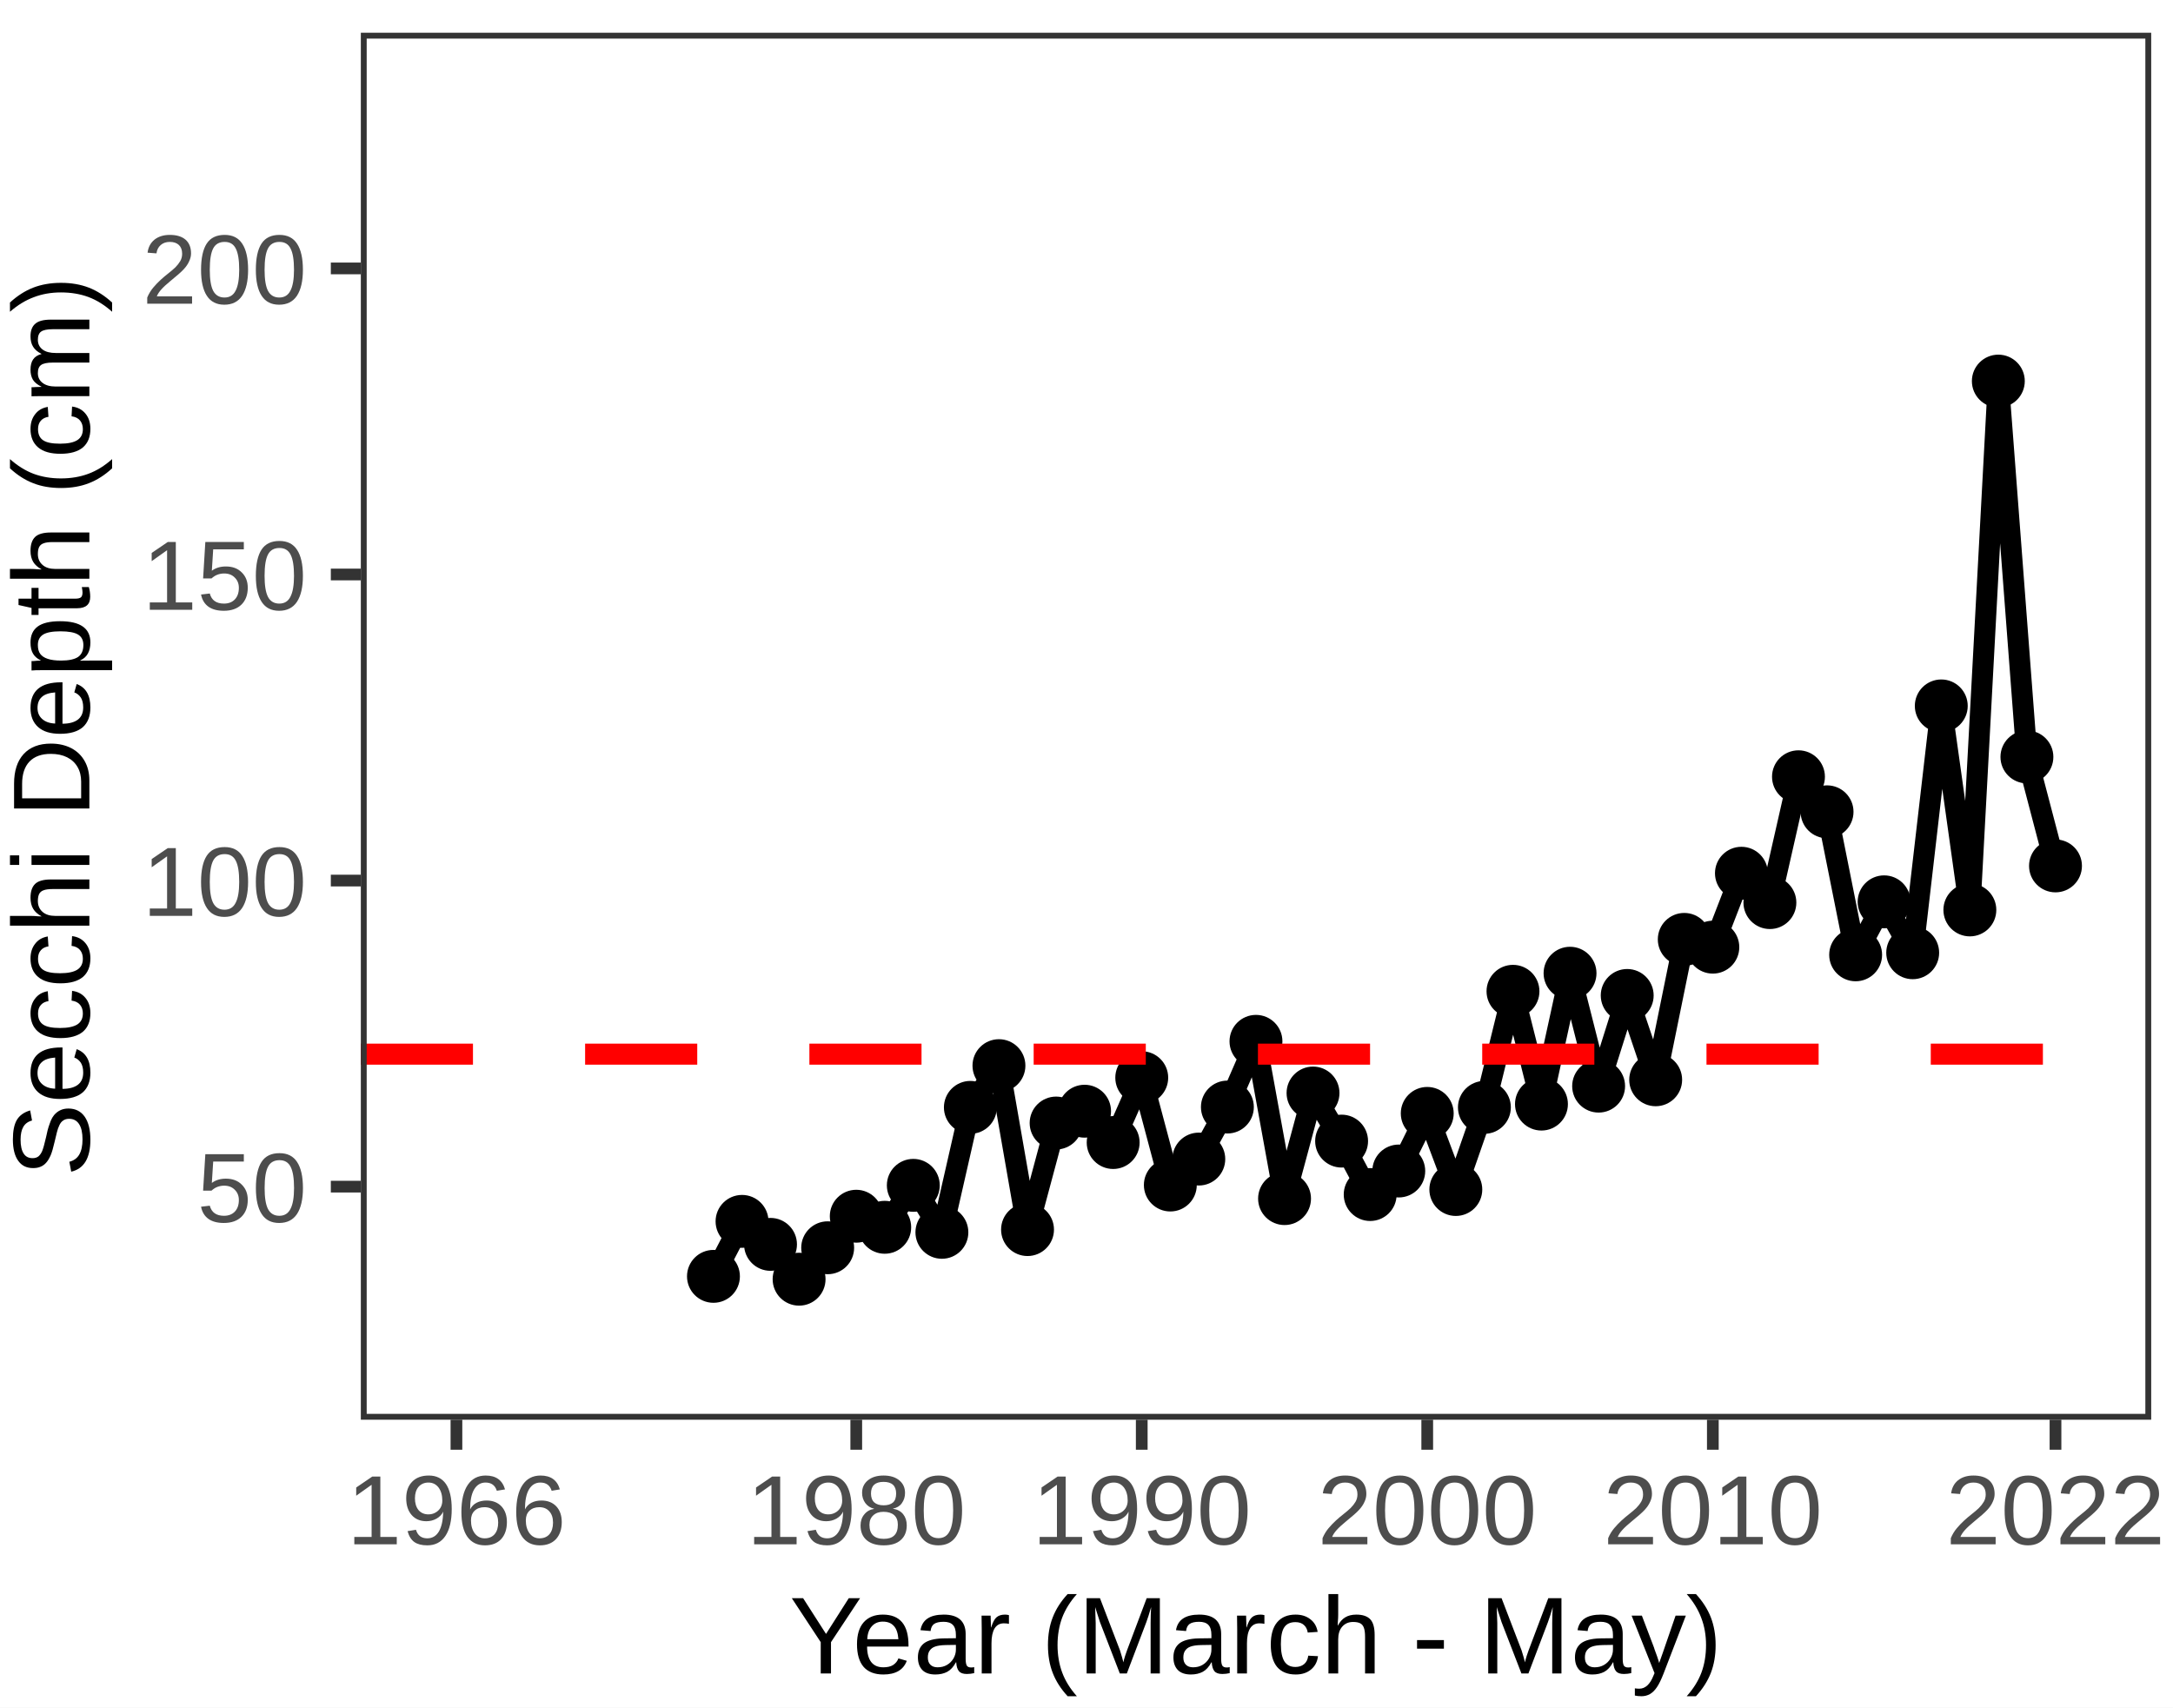
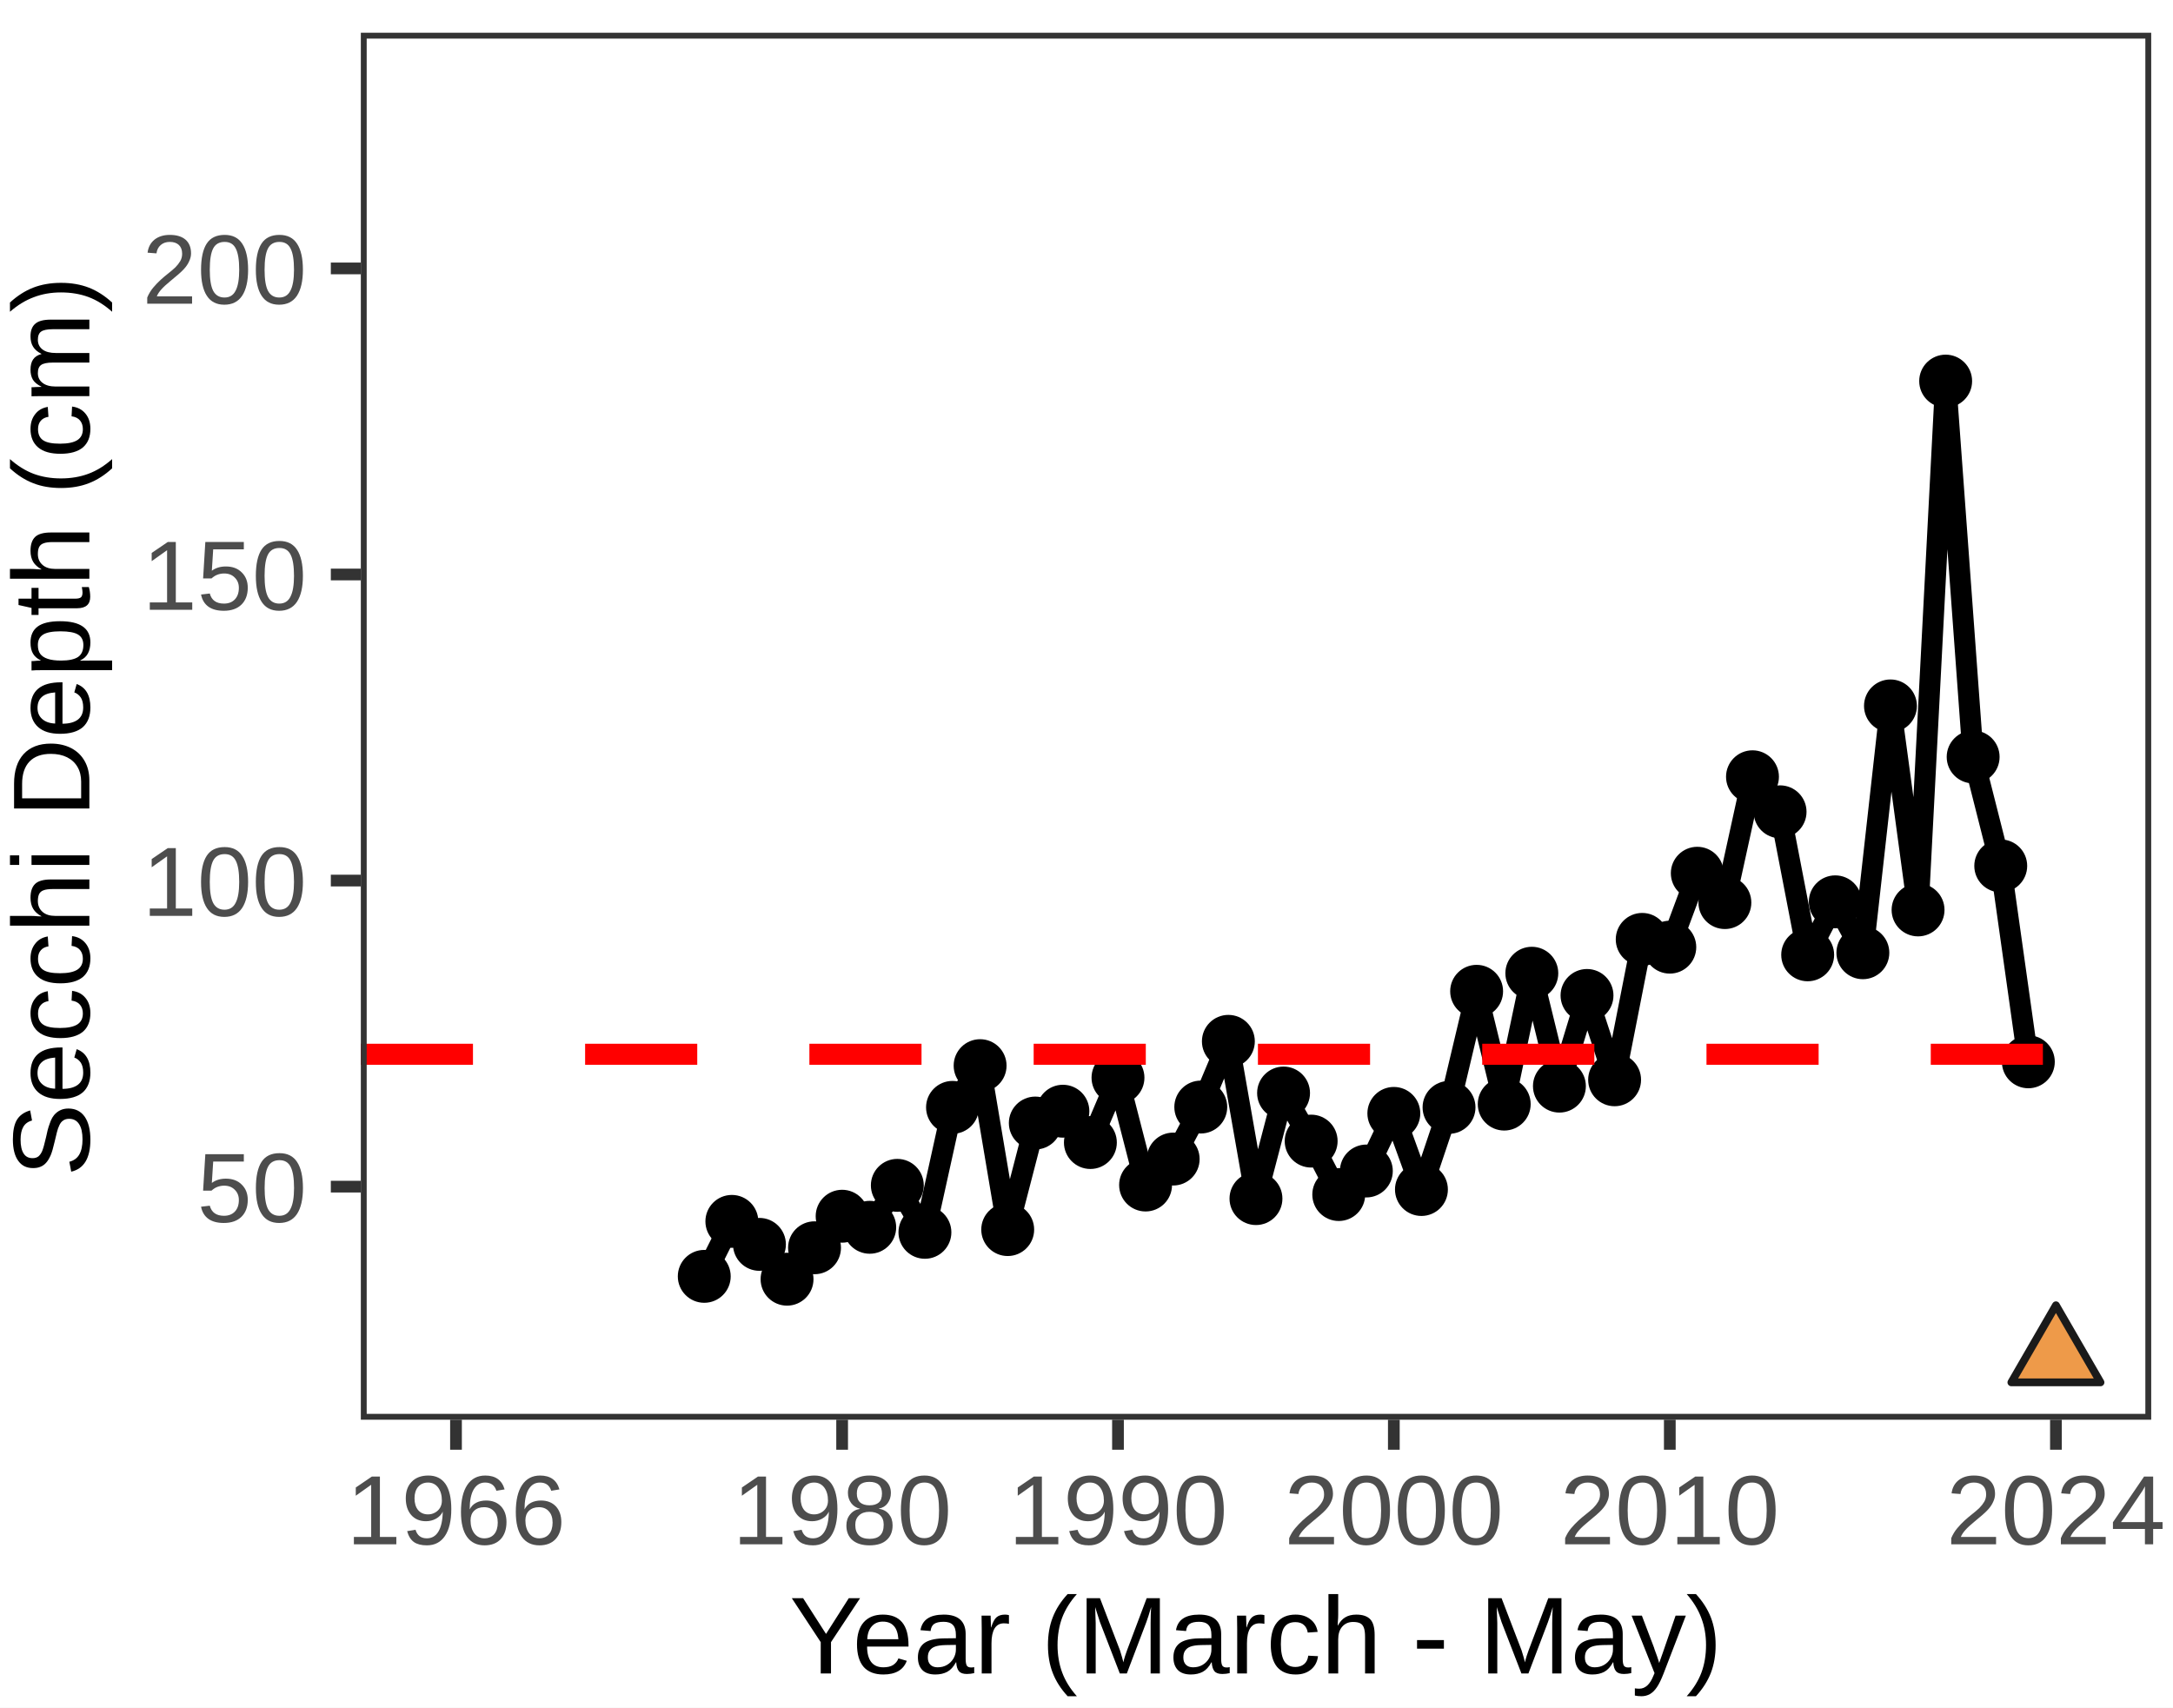
<svg xmlns="http://www.w3.org/2000/svg" class="svglite" width="198.43pt" height="155.91pt" viewBox="0 0 198.43 155.91">
  <defs>
    <style type="text/css">
    .svglite line, .svglite polyline, .svglite polygon, .svglite path, .svglite rect, .svglite circle {
      fill: none;
      stroke: #000000;
      stroke-linecap: round;
      stroke-linejoin: round;
      stroke-miterlimit: 10.00;
    }
    .svglite text {
      white-space: pre;
    }
  </style>
  </defs>
  <rect width="100%" height="100%" style="stroke: none; fill: #FFFFFF;" />
  <defs>
    <clipPath id="cpMC4wMHwxOTguNDN8MC4wMHwxNTUuOTE=">
      <rect x="0.00" y="0.00" width="198.43" height="155.91" />
    </clipPath>
  </defs>
  <g clip-path="url(#cpMC4wMHwxOTguNDN8MC4wMHwxNTUuOTE=)">
    <rect x="0.00" y="0.00" width="198.43" height="155.91" style="stroke-width: 1.07; stroke: #FFFFFF; fill: #FFFFFF;" />
  </g>
  <defs>
    <clipPath id="cpMzIuOTV8MTk2LjQzfDIuOTl8MTI5LjY0">
      <rect x="32.95" y="2.99" width="163.49" height="126.65" />
    </clipPath>
  </defs>
  <g clip-path="url(#cpMzIuOTV8MTk2LjQzfDIuOTl8MTI5LjY0)">
    <rect x="32.95" y="2.99" width="163.49" height="126.65" style="stroke-width: 1.07; stroke: none; fill: #FFFFFF;" />
-     <polyline points="65.15,116.55 67.76,111.53 70.36,113.63 72.97,116.81 75.58,113.94 78.19,111.06 80.79,112.07 83.40,108.24 86.01,112.53 88.61,101.12 91.22,97.31 93.83,112.28 96.44,102.55 99.04,101.47 101.65,104.33 104.26,98.41 106.87,108.21 109.47,105.84 112.08,101.09 114.69,95.09 117.30,109.45 119.90,99.81 122.51,104.20 125.12,109.08 127.73,106.93 130.33,101.67 132.94,108.62 135.55,101.12 138.16,90.52 140.76,100.82 143.37,88.87 145.98,99.18 148.59,90.90 151.19,98.60 153.80,85.78 156.41,86.49 159.02,79.74 161.62,82.42 164.23,70.93 166.84,74.13 169.45,87.19 172.05,82.35 174.66,87.00 177.27,64.46 179.88,83.09 182.48,34.80 185.09,69.12 187.70,79.07 " style="stroke-width: 1.92; stroke-linecap: butt;" />
-     <circle cx="65.15" cy="116.55" r="2.06" style="stroke-width: 0.71; fill: #000000;" />
-     <circle cx="67.76" cy="111.53" r="2.06" style="stroke-width: 0.71; fill: #000000;" />
-     <circle cx="70.36" cy="113.63" r="2.06" style="stroke-width: 0.71; fill: #000000;" />
-     <circle cx="72.97" cy="116.81" r="2.06" style="stroke-width: 0.71; fill: #000000;" />
-     <circle cx="75.58" cy="113.94" r="2.06" style="stroke-width: 0.71; fill: #000000;" />
-     <circle cx="78.19" cy="111.06" r="2.06" style="stroke-width: 0.71; fill: #000000;" />
-     <circle cx="80.79" cy="112.07" r="2.06" style="stroke-width: 0.71; fill: #000000;" />
-     <circle cx="83.40" cy="108.24" r="2.06" style="stroke-width: 0.71; fill: #000000;" />
-     <circle cx="86.01" cy="112.53" r="2.06" style="stroke-width: 0.71; fill: #000000;" />
-     <circle cx="88.61" cy="101.12" r="2.06" style="stroke-width: 0.71; fill: #000000;" />
-     <circle cx="91.22" cy="97.31" r="2.06" style="stroke-width: 0.71; fill: #000000;" />
-     <circle cx="93.83" cy="112.28" r="2.06" style="stroke-width: 0.71; fill: #000000;" />
-     <circle cx="96.44" cy="102.55" r="2.06" style="stroke-width: 0.71; fill: #000000;" />
-     <circle cx="99.04" cy="101.47" r="2.06" style="stroke-width: 0.71; fill: #000000;" />
-     <circle cx="101.65" cy="104.33" r="2.06" style="stroke-width: 0.71; fill: #000000;" />
-     <circle cx="104.26" cy="98.41" r="2.06" style="stroke-width: 0.71; fill: #000000;" />
-     <circle cx="106.87" cy="108.21" r="2.06" style="stroke-width: 0.71; fill: #000000;" />
-     <circle cx="109.47" cy="105.84" r="2.06" style="stroke-width: 0.71; fill: #000000;" />
-     <circle cx="112.08" cy="101.09" r="2.06" style="stroke-width: 0.71; fill: #000000;" />
-     <circle cx="114.69" cy="95.09" r="2.06" style="stroke-width: 0.71; fill: #000000;" />
-     <circle cx="117.30" cy="109.45" r="2.06" style="stroke-width: 0.71; fill: #000000;" />
-     <circle cx="119.90" cy="99.81" r="2.06" style="stroke-width: 0.71; fill: #000000;" />
-     <circle cx="122.51" cy="104.20" r="2.06" style="stroke-width: 0.71; fill: #000000;" />
-     <circle cx="125.12" cy="109.08" r="2.06" style="stroke-width: 0.71; fill: #000000;" />
-     <circle cx="127.73" cy="106.93" r="2.06" style="stroke-width: 0.71; fill: #000000;" />
-     <circle cx="130.33" cy="101.67" r="2.06" style="stroke-width: 0.71; fill: #000000;" />
-     <circle cx="132.94" cy="108.62" r="2.06" style="stroke-width: 0.71; fill: #000000;" />
-     <circle cx="135.55" cy="101.12" r="2.06" style="stroke-width: 0.71; fill: #000000;" />
-     <circle cx="138.16" cy="90.52" r="2.06" style="stroke-width: 0.71; fill: #000000;" />
-     <circle cx="140.76" cy="100.82" r="2.06" style="stroke-width: 0.71; fill: #000000;" />
-     <circle cx="143.37" cy="88.87" r="2.06" style="stroke-width: 0.71; fill: #000000;" />
-     <circle cx="145.98" cy="99.18" r="2.06" style="stroke-width: 0.71; fill: #000000;" />
-     <circle cx="148.59" cy="90.90" r="2.06" style="stroke-width: 0.71; fill: #000000;" />
-     <circle cx="151.19" cy="98.60" r="2.06" style="stroke-width: 0.71; fill: #000000;" />
-     <circle cx="153.80" cy="85.78" r="2.06" style="stroke-width: 0.71; fill: #000000;" />
-     <circle cx="156.41" cy="86.49" r="2.06" style="stroke-width: 0.71; fill: #000000;" />
-     <circle cx="159.02" cy="79.74" r="2.06" style="stroke-width: 0.71; fill: #000000;" />
-     <circle cx="161.62" cy="82.42" r="2.06" style="stroke-width: 0.71; fill: #000000;" />
-     <circle cx="164.23" cy="70.93" r="2.06" style="stroke-width: 0.71; fill: #000000;" />
-     <circle cx="166.84" cy="74.13" r="2.06" style="stroke-width: 0.71; fill: #000000;" />
-     <circle cx="169.45" cy="87.19" r="2.06" style="stroke-width: 0.71; fill: #000000;" />
-     <circle cx="172.05" cy="82.35" r="2.06" style="stroke-width: 0.71; fill: #000000;" />
-     <circle cx="174.66" cy="87.00" r="2.06" style="stroke-width: 0.71; fill: #000000;" />
-     <circle cx="177.27" cy="64.46" r="2.06" style="stroke-width: 0.71; fill: #000000;" />
-     <circle cx="179.88" cy="83.09" r="2.06" style="stroke-width: 0.71; fill: #000000;" />
-     <circle cx="182.48" cy="34.80" r="2.06" style="stroke-width: 0.71; fill: #000000;" />
-     <circle cx="185.09" cy="69.12" r="2.06" style="stroke-width: 0.71; fill: #000000;" />
-     <circle cx="187.70" cy="79.07" r="2.06" style="stroke-width: 0.71; fill: #000000;" />
-     <line x1="32.95" y1="96.26" x2="196.43" y2="96.26" style="stroke-width: 1.92; stroke: #FF0000; stroke-dasharray: 10.24,10.24; stroke-linecap: butt;" />
+     <polyline points="64.31,116.55 66.83,111.53 69.35,113.63 71.87,116.81 74.38,113.94 76.90,111.06 79.42,112.07 81.94,108.24 84.46,112.53 86.98,101.12 89.50,97.31 92.02,112.28 94.54,102.55 97.06,101.47 99.57,104.33 102.09,98.41 104.61,108.21 107.13,105.84 109.65,101.09 112.17,95.09 114.69,109.45 117.21,99.81 119.73,104.20 122.25,109.08 124.77,106.93 127.28,101.67 129.80,108.62 132.32,101.12 134.84,90.52 137.36,100.82 139.88,88.87 142.40,99.18 144.92,90.90 147.44,98.60 149.96,85.78 152.48,86.49 154.99,79.74 157.51,82.42 160.03,70.93 162.55,74.13 165.07,87.19 167.59,82.35 170.11,87.00 172.63,64.46 175.15,83.09 177.67,34.80 180.18,69.12 182.70,79.07 185.22,96.96 " style="stroke-width: 1.92; stroke-linecap: butt;" />
+     <circle cx="64.31" cy="116.55" r="2.06" style="stroke-width: 0.71; fill: #000000;" />
+     <circle cx="66.83" cy="111.53" r="2.06" style="stroke-width: 0.71; fill: #000000;" />
+     <circle cx="69.35" cy="113.63" r="2.06" style="stroke-width: 0.71; fill: #000000;" />
+     <circle cx="71.87" cy="116.81" r="2.06" style="stroke-width: 0.71; fill: #000000;" />
+     <circle cx="74.38" cy="113.94" r="2.06" style="stroke-width: 0.71; fill: #000000;" />
+     <circle cx="76.90" cy="111.06" r="2.06" style="stroke-width: 0.71; fill: #000000;" />
+     <circle cx="79.42" cy="112.07" r="2.06" style="stroke-width: 0.71; fill: #000000;" />
+     <circle cx="81.94" cy="108.24" r="2.06" style="stroke-width: 0.71; fill: #000000;" />
+     <circle cx="84.46" cy="112.53" r="2.06" style="stroke-width: 0.71; fill: #000000;" />
+     <circle cx="86.98" cy="101.12" r="2.06" style="stroke-width: 0.71; fill: #000000;" />
+     <circle cx="89.50" cy="97.31" r="2.06" style="stroke-width: 0.71; fill: #000000;" />
+     <circle cx="92.02" cy="112.28" r="2.06" style="stroke-width: 0.71; fill: #000000;" />
+     <circle cx="94.54" cy="102.55" r="2.06" style="stroke-width: 0.71; fill: #000000;" />
+     <circle cx="97.06" cy="101.47" r="2.06" style="stroke-width: 0.71; fill: #000000;" />
+     <circle cx="99.57" cy="104.33" r="2.06" style="stroke-width: 0.71; fill: #000000;" />
+     <circle cx="102.09" cy="98.41" r="2.06" style="stroke-width: 0.71; fill: #000000;" />
+     <circle cx="104.61" cy="108.21" r="2.06" style="stroke-width: 0.71; fill: #000000;" />
+     <circle cx="107.13" cy="105.84" r="2.06" style="stroke-width: 0.71; fill: #000000;" />
+     <circle cx="109.65" cy="101.09" r="2.06" style="stroke-width: 0.71; fill: #000000;" />
+     <circle cx="112.17" cy="95.09" r="2.06" style="stroke-width: 0.71; fill: #000000;" />
+     <circle cx="114.69" cy="109.45" r="2.06" style="stroke-width: 0.71; fill: #000000;" />
+     <circle cx="117.21" cy="99.81" r="2.06" style="stroke-width: 0.71; fill: #000000;" />
+     <circle cx="119.73" cy="104.20" r="2.06" style="stroke-width: 0.71; fill: #000000;" />
+     <circle cx="122.25" cy="109.08" r="2.06" style="stroke-width: 0.71; fill: #000000;" />
+     <circle cx="124.77" cy="106.93" r="2.06" style="stroke-width: 0.71; fill: #000000;" />
+     <circle cx="127.28" cy="101.67" r="2.06" style="stroke-width: 0.71; fill: #000000;" />
+     <circle cx="129.80" cy="108.62" r="2.06" style="stroke-width: 0.71; fill: #000000;" />
+     <circle cx="132.32" cy="101.12" r="2.06" style="stroke-width: 0.71; fill: #000000;" />
+     <circle cx="134.84" cy="90.52" r="2.06" style="stroke-width: 0.71; fill: #000000;" />
+     <circle cx="137.36" cy="100.82" r="2.06" style="stroke-width: 0.71; fill: #000000;" />
+     <circle cx="139.88" cy="88.87" r="2.06" style="stroke-width: 0.71; fill: #000000;" />
+     <circle cx="142.40" cy="99.18" r="2.06" style="stroke-width: 0.71; fill: #000000;" />
+     <circle cx="144.92" cy="90.90" r="2.06" style="stroke-width: 0.71; fill: #000000;" />
+     <circle cx="147.44" cy="98.60" r="2.06" style="stroke-width: 0.71; fill: #000000;" />
+     <circle cx="149.96" cy="85.78" r="2.06" style="stroke-width: 0.71; fill: #000000;" />
+     <circle cx="152.48" cy="86.49" r="2.06" style="stroke-width: 0.71; fill: #000000;" />
+     <circle cx="154.99" cy="79.74" r="2.06" style="stroke-width: 0.71; fill: #000000;" />
+     <circle cx="157.51" cy="82.42" r="2.06" style="stroke-width: 0.71; fill: #000000;" />
+     <circle cx="160.03" cy="70.93" r="2.06" style="stroke-width: 0.71; fill: #000000;" />
+     <circle cx="162.55" cy="74.13" r="2.06" style="stroke-width: 0.71; fill: #000000;" />
+     <circle cx="165.07" cy="87.19" r="2.06" style="stroke-width: 0.71; fill: #000000;" />
+     <circle cx="167.59" cy="82.35" r="2.06" style="stroke-width: 0.71; fill: #000000;" />
+     <circle cx="170.11" cy="87.00" r="2.06" style="stroke-width: 0.71; fill: #000000;" />
+     <circle cx="172.63" cy="64.46" r="2.06" style="stroke-width: 0.71; fill: #000000;" />
+     <circle cx="175.15" cy="83.09" r="2.06" style="stroke-width: 0.71; fill: #000000;" />
+     <circle cx="177.67" cy="34.80" r="2.06" style="stroke-width: 0.71; fill: #000000;" />
+     <circle cx="180.18" cy="69.12" r="2.06" style="stroke-width: 0.71; fill: #000000;" />
+     <circle cx="182.70" cy="79.07" r="2.06" style="stroke-width: 0.71; fill: #000000;" />
+     <circle cx="185.22" cy="96.96" r="2.06" style="stroke-width: 0.71; fill: #000000;" />
+     <polygon points="187.74,119.19 191.81,126.23 183.67,126.23 " style="stroke-width: 0.71; stroke: #1A1A1A; fill: #EE9A49;" />
+     <line x1="32.95" y1="96.27" x2="196.43" y2="96.27" style="stroke-width: 1.92; stroke: #FF0000; stroke-dasharray: 10.24,10.24; stroke-linecap: butt;" />
    <rect x="32.95" y="2.99" width="163.49" height="126.65" style="stroke-width: 1.07; stroke: #333333;" />
  </g>
  <g clip-path="url(#cpMC4wMHwxOTguNDN8MC4wMHwxNTUuOTE=)">
    <text x="28.01" y="111.58" text-anchor="end" style="font-size: 9.00px;fill: #4D4D4D; font-family: &quot;Arial&quot;;" textLength="10.01px" lengthAdjust="spacingAndGlyphs">50</text>
    <text x="28.01" y="83.63" text-anchor="end" style="font-size: 9.00px;fill: #4D4D4D; font-family: &quot;Arial&quot;;" textLength="15.01px" lengthAdjust="spacingAndGlyphs">100</text>
    <text x="28.01" y="55.68" text-anchor="end" style="font-size: 9.00px;fill: #4D4D4D; font-family: &quot;Arial&quot;;" textLength="15.01px" lengthAdjust="spacingAndGlyphs">150</text>
    <text x="28.01" y="27.73" text-anchor="end" style="font-size: 9.00px;fill: #4D4D4D; font-family: &quot;Arial&quot;;" textLength="15.01px" lengthAdjust="spacingAndGlyphs">200</text>
    <polyline points="30.21,108.36 32.95,108.36 " style="stroke-width: 1.07; stroke: #333333; stroke-linecap: butt;" />
    <polyline points="30.21,80.41 32.95,80.41 " style="stroke-width: 1.07; stroke: #333333; stroke-linecap: butt;" />
    <polyline points="30.21,52.46 32.95,52.46 " style="stroke-width: 1.07; stroke: #333333; stroke-linecap: butt;" />
    <polyline points="30.21,24.51 32.95,24.51 " style="stroke-width: 1.07; stroke: #333333; stroke-linecap: butt;" />
-     <polyline points="41.68,132.38 41.68,129.64 " style="stroke-width: 1.07; stroke: #333333; stroke-linecap: butt;" />
-     <polyline points="78.19,132.38 78.19,129.64 " style="stroke-width: 1.07; stroke: #333333; stroke-linecap: butt;" />
-     <polyline points="104.26,132.38 104.26,129.64 " style="stroke-width: 1.07; stroke: #333333; stroke-linecap: butt;" />
-     <polyline points="130.33,132.38 130.33,129.64 " style="stroke-width: 1.07; stroke: #333333; stroke-linecap: butt;" />
-     <polyline points="156.41,132.38 156.41,129.64 " style="stroke-width: 1.07; stroke: #333333; stroke-linecap: butt;" />
-     <polyline points="187.70,132.38 187.70,129.64 " style="stroke-width: 1.07; stroke: #333333; stroke-linecap: butt;" />
-     <text x="41.68" y="141.02" text-anchor="middle" style="font-size: 9.00px;fill: #4D4D4D; font-family: &quot;Arial&quot;;" textLength="20.02px" lengthAdjust="spacingAndGlyphs">1966</text>
-     <text x="78.19" y="141.02" text-anchor="middle" style="font-size: 9.00px;fill: #4D4D4D; font-family: &quot;Arial&quot;;" textLength="20.02px" lengthAdjust="spacingAndGlyphs">1980</text>
-     <text x="104.26" y="141.02" text-anchor="middle" style="font-size: 9.00px;fill: #4D4D4D; font-family: &quot;Arial&quot;;" textLength="20.02px" lengthAdjust="spacingAndGlyphs">1990</text>
-     <text x="130.33" y="141.02" text-anchor="middle" style="font-size: 9.00px;fill: #4D4D4D; font-family: &quot;Arial&quot;;" textLength="20.02px" lengthAdjust="spacingAndGlyphs">2000</text>
-     <text x="156.41" y="141.02" text-anchor="middle" style="font-size: 9.00px;fill: #4D4D4D; font-family: &quot;Arial&quot;;" textLength="20.02px" lengthAdjust="spacingAndGlyphs">2010</text>
-     <text x="187.70" y="141.02" text-anchor="middle" style="font-size: 9.00px;fill: #4D4D4D; font-family: &quot;Arial&quot;;" textLength="20.02px" lengthAdjust="spacingAndGlyphs">2022</text>
+     <polyline points="41.64,132.38 41.64,129.64 " style="stroke-width: 1.07; stroke: #333333; stroke-linecap: butt;" />
+     <polyline points="76.90,132.38 76.90,129.64 " style="stroke-width: 1.07; stroke: #333333; stroke-linecap: butt;" />
+     <polyline points="102.09,132.38 102.09,129.64 " style="stroke-width: 1.07; stroke: #333333; stroke-linecap: butt;" />
+     <polyline points="127.28,132.38 127.28,129.64 " style="stroke-width: 1.07; stroke: #333333; stroke-linecap: butt;" />
+     <polyline points="152.48,132.38 152.48,129.64 " style="stroke-width: 1.07; stroke: #333333; stroke-linecap: butt;" />
+     <polyline points="187.74,132.38 187.74,129.64 " style="stroke-width: 1.07; stroke: #333333; stroke-linecap: butt;" />
+     <text x="41.64" y="141.02" text-anchor="middle" style="font-size: 9.00px;fill: #4D4D4D; font-family: &quot;Arial&quot;;" textLength="20.02px" lengthAdjust="spacingAndGlyphs">1966</text>
+     <text x="76.90" y="141.02" text-anchor="middle" style="font-size: 9.00px;fill: #4D4D4D; font-family: &quot;Arial&quot;;" textLength="20.02px" lengthAdjust="spacingAndGlyphs">1980</text>
+     <text x="102.09" y="141.02" text-anchor="middle" style="font-size: 9.00px;fill: #4D4D4D; font-family: &quot;Arial&quot;;" textLength="20.02px" lengthAdjust="spacingAndGlyphs">1990</text>
+     <text x="127.28" y="141.02" text-anchor="middle" style="font-size: 9.00px;fill: #4D4D4D; font-family: &quot;Arial&quot;;" textLength="20.02px" lengthAdjust="spacingAndGlyphs">2000</text>
+     <text x="152.48" y="141.02" text-anchor="middle" style="font-size: 9.00px;fill: #4D4D4D; font-family: &quot;Arial&quot;;" textLength="20.02px" lengthAdjust="spacingAndGlyphs">2010</text>
+     <text x="187.74" y="141.02" text-anchor="middle" style="font-size: 9.00px;fill: #4D4D4D; font-family: &quot;Arial&quot;;" textLength="20.02px" lengthAdjust="spacingAndGlyphs">2024</text>
    <text x="114.69" y="152.81" text-anchor="middle" style="font-size: 10.00px; font-family: &quot;Arial&quot;;" textLength="85.26px" lengthAdjust="spacingAndGlyphs">Year (March - May)</text>
    <text transform="translate(8.16,66.32) rotate(-90)" text-anchor="middle" style="font-size: 10.00px; font-family: &quot;Arial&quot;;" textLength="82.29px" lengthAdjust="spacingAndGlyphs">Secchi Depth (cm)</text>
  </g>
</svg>
